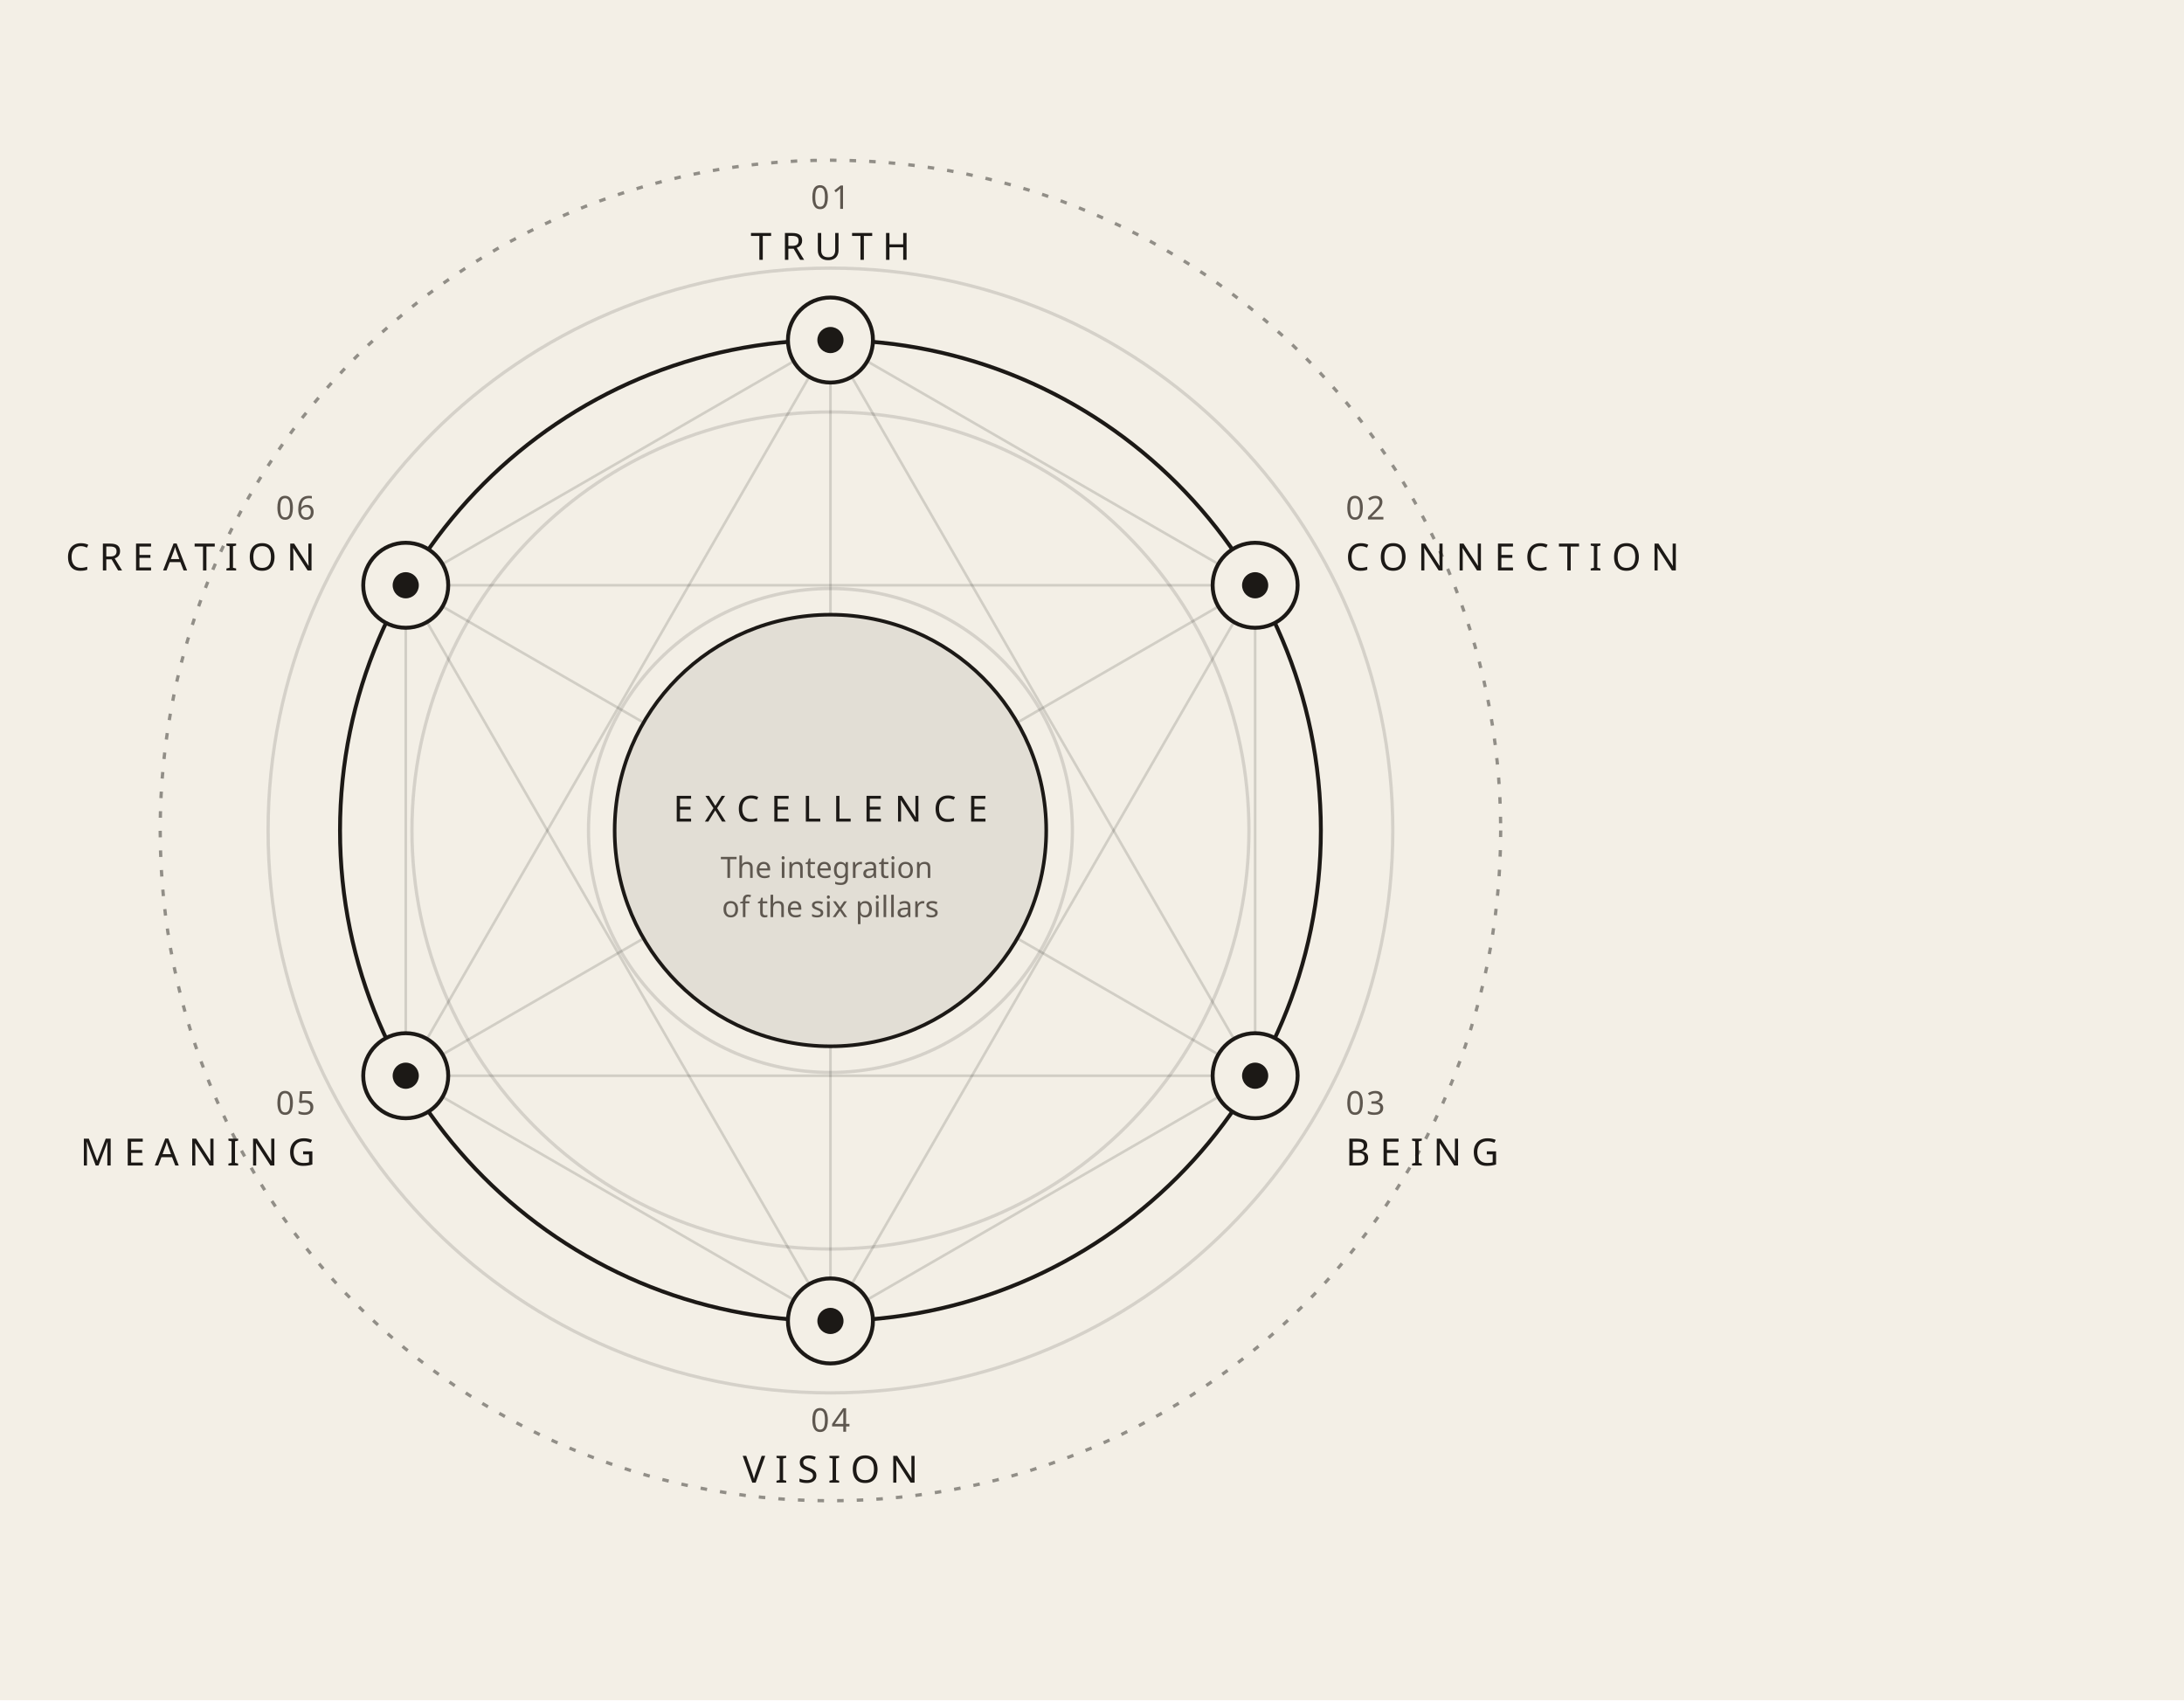
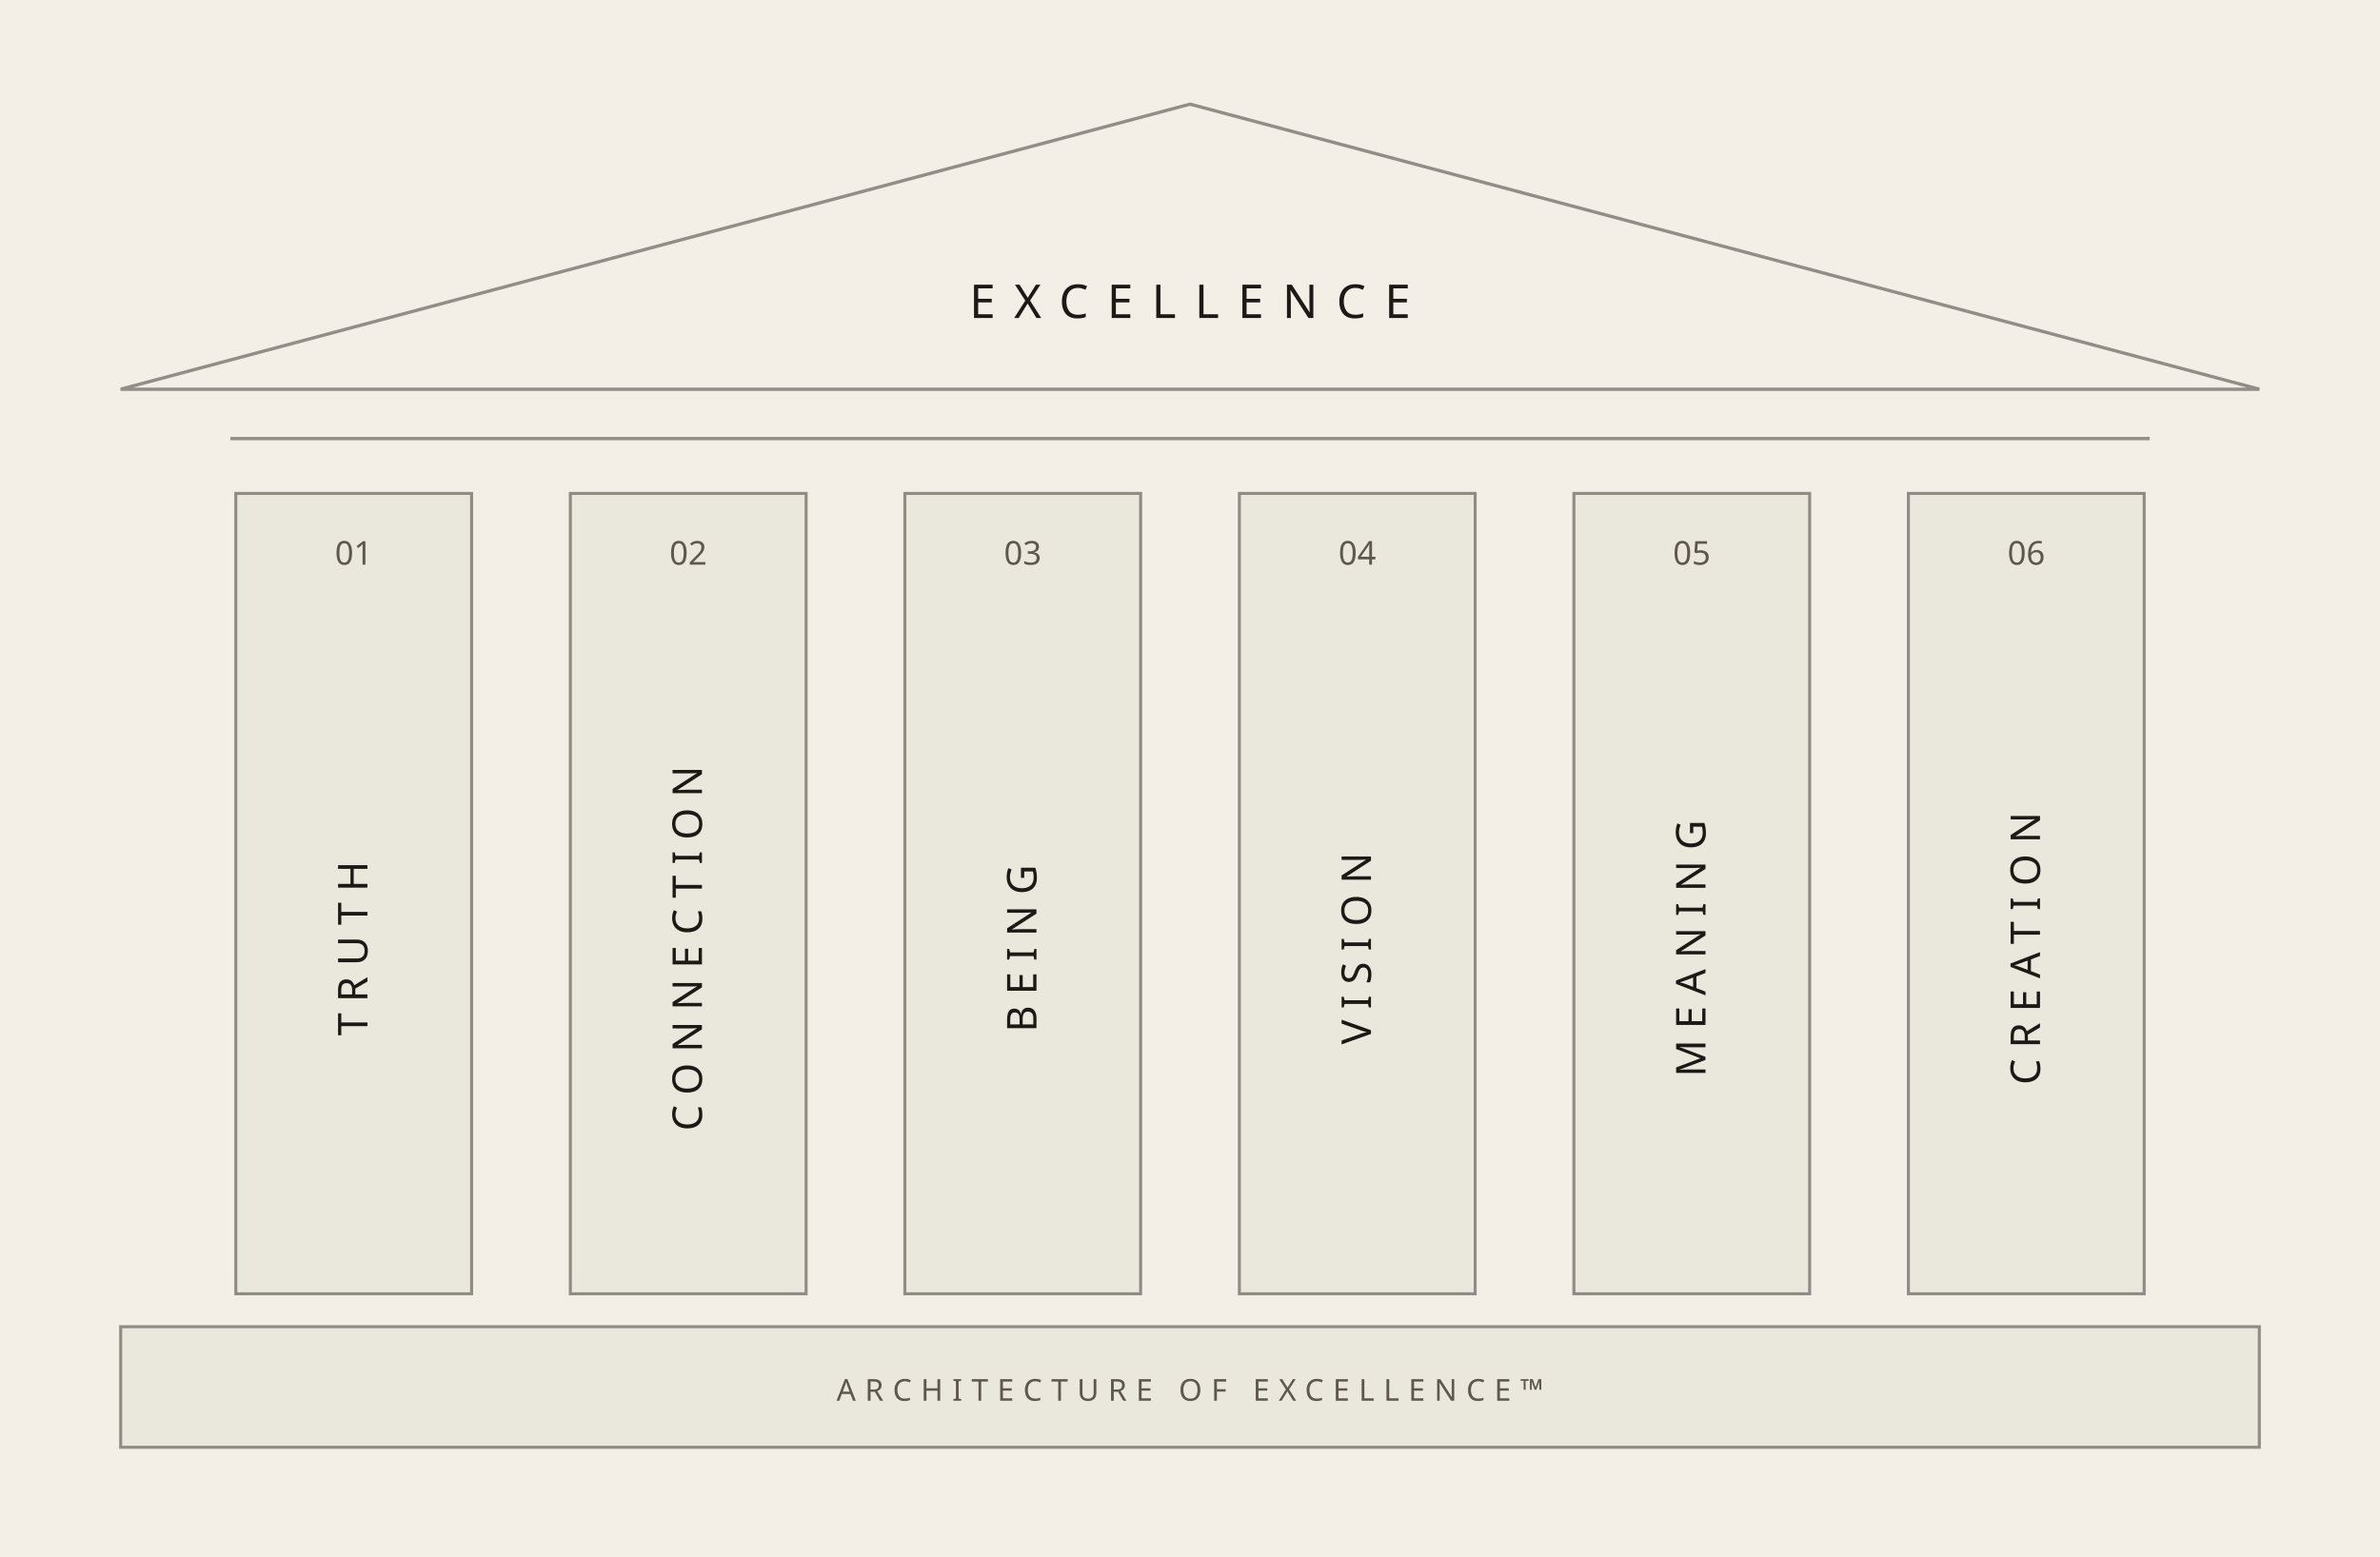
- <svg xmlns="http://www.w3.org/2000/svg" id="diagram-b-pillar-model" viewBox="-24 -24 668 520" width="668" height="520">
-   <rect x="-24" y="-24" width="668" height="520" fill="rgb(243, 239, 230)" />
-   <circle cx="230" cy="230" r="205" fill="none" stroke="rgba(28, 25, 22, 0.45)" stroke-width="1px" stroke-dasharray="2px, 4px" stroke-linecap="butt" stroke-linejoin="miter" opacity="1" />
-   <circle cx="230" cy="230" r="172" fill="none" stroke="rgba(28, 25, 22, 0.14)" stroke-width="1px" stroke-linecap="butt" stroke-linejoin="miter" opacity="1" />
-   <circle cx="230" cy="230" r="128" fill="none" stroke="rgba(28, 25, 22, 0.14)" stroke-width="1px" stroke-linecap="butt" stroke-linejoin="miter" opacity="1" />
-   <line x1="230" y1="80" x2="359.9" y2="155" fill="rgb(0, 0, 0)" stroke="rgba(28, 25, 22, 0.16)" stroke-width="0.8px" stroke-linecap="butt" stroke-linejoin="miter" opacity="1" />
-   <line x1="230" y1="80" x2="359.9" y2="305" fill="rgb(0, 0, 0)" stroke="rgba(28, 25, 22, 0.16)" stroke-width="0.8px" stroke-linecap="butt" stroke-linejoin="miter" opacity="1" />
-   <line x1="230" y1="80" x2="230" y2="380" fill="rgb(0, 0, 0)" stroke="rgba(28, 25, 22, 0.16)" stroke-width="0.8px" stroke-linecap="butt" stroke-linejoin="miter" opacity="1" />
-   <line x1="230" y1="80" x2="100.1" y2="305" fill="rgb(0, 0, 0)" stroke="rgba(28, 25, 22, 0.16)" stroke-width="0.8px" stroke-linecap="butt" stroke-linejoin="miter" opacity="1" />
-   <line x1="230" y1="80" x2="100.1" y2="155" fill="rgb(0, 0, 0)" stroke="rgba(28, 25, 22, 0.16)" stroke-width="0.8px" stroke-linecap="butt" stroke-linejoin="miter" opacity="1" />
-   <line x1="359.9" y1="155" x2="359.9" y2="305" fill="rgb(0, 0, 0)" stroke="rgba(28, 25, 22, 0.16)" stroke-width="0.8px" stroke-linecap="butt" stroke-linejoin="miter" opacity="1" />
-   <line x1="359.9" y1="155" x2="230" y2="380" fill="rgb(0, 0, 0)" stroke="rgba(28, 25, 22, 0.16)" stroke-width="0.8px" stroke-linecap="butt" stroke-linejoin="miter" opacity="1" />
-   <line x1="359.9" y1="155" x2="100.1" y2="305" fill="rgb(0, 0, 0)" stroke="rgba(28, 25, 22, 0.16)" stroke-width="0.8px" stroke-linecap="butt" stroke-linejoin="miter" opacity="1" />
-   <line x1="359.9" y1="155" x2="100.1" y2="155" fill="rgb(0, 0, 0)" stroke="rgba(28, 25, 22, 0.16)" stroke-width="0.8px" stroke-linecap="butt" stroke-linejoin="miter" opacity="1" />
-   <line x1="359.9" y1="305" x2="230" y2="380" fill="rgb(0, 0, 0)" stroke="rgba(28, 25, 22, 0.16)" stroke-width="0.8px" stroke-linecap="butt" stroke-linejoin="miter" opacity="1" />
-   <line x1="359.9" y1="305" x2="100.1" y2="305" fill="rgb(0, 0, 0)" stroke="rgba(28, 25, 22, 0.16)" stroke-width="0.8px" stroke-linecap="butt" stroke-linejoin="miter" opacity="1" />
-   <line x1="359.9" y1="305" x2="100.1" y2="155" fill="rgb(0, 0, 0)" stroke="rgba(28, 25, 22, 0.16)" stroke-width="0.8px" stroke-linecap="butt" stroke-linejoin="miter" opacity="1" />
-   <line x1="230" y1="380" x2="100.1" y2="305" fill="rgb(0, 0, 0)" stroke="rgba(28, 25, 22, 0.16)" stroke-width="0.8px" stroke-linecap="butt" stroke-linejoin="miter" opacity="1" />
-   <line x1="230" y1="380" x2="100.1" y2="155" fill="rgb(0, 0, 0)" stroke="rgba(28, 25, 22, 0.16)" stroke-width="0.8px" stroke-linecap="butt" stroke-linejoin="miter" opacity="1" />
-   <line x1="100.1" y1="305" x2="100.1" y2="155" fill="rgb(0, 0, 0)" stroke="rgba(28, 25, 22, 0.16)" stroke-width="0.8px" stroke-linecap="butt" stroke-linejoin="miter" opacity="1" />
-   <circle cx="230" cy="230" r="150" fill="none" stroke="rgb(28, 25, 22)" stroke-width="1.2px" stroke-linecap="butt" stroke-linejoin="miter" opacity="1" />
-   <circle cx="230" cy="230" r="66" fill="rgb(243, 239, 230)" stroke="none" stroke-width="1px" stroke-linecap="butt" stroke-linejoin="miter" opacity="1" />
-   <circle cx="230" cy="230" r="66" fill="rgba(28, 25, 22, 0.08)" stroke="rgb(28, 25, 22)" stroke-width="1.1px" stroke-linecap="butt" stroke-linejoin="miter" opacity="1" />
-   <circle cx="230" cy="230" r="74" fill="none" stroke="rgba(28, 25, 22, 0.14)" stroke-width="1px" stroke-linecap="butt" stroke-linejoin="miter" opacity="1" />
-   <text x="230" y="223" text-anchor="middle" dominant-baseline="central" fill="rgb(28, 25, 22)" stroke="none" stroke-width="1px" stroke-linecap="butt" stroke-linejoin="miter" font-family="Manrope, sans-serif" font-size="11px" font-weight="500" letter-spacing="3.52px" opacity="1">EXCELLENCE</text>
-   <text text-anchor="middle" dominant-baseline="central" fill="rgb(94, 87, 79)" stroke="none" stroke-width="1px" stroke-linecap="butt" stroke-linejoin="miter" font-family="Manrope, sans-serif" font-size="9px" font-weight="300" opacity="1">
-     <tspan x="230" y="241">The integration</tspan>
-     <tspan x="230" y="253">of the six pillars</tspan>
-   </text>
-   <circle cx="230" cy="80" r="13" fill="rgb(243, 239, 230)" stroke="rgb(28, 25, 22)" stroke-width="1.2px" stroke-linecap="butt" stroke-linejoin="miter" opacity="1" />
-   <circle cx="230" cy="80" r="4" fill="rgb(28, 25, 22)" stroke="none" stroke-width="1px" stroke-linecap="butt" stroke-linejoin="miter" opacity="1" />
-   <text x="230" y="36" text-anchor="middle" dominant-baseline="central" fill="rgb(94, 87, 79)" stroke="none" stroke-width="1px" stroke-linecap="butt" stroke-linejoin="miter" font-family="Manrope, sans-serif" font-size="10px" font-weight="300" letter-spacing="0.6px" opacity="1">01</text>
-   <text x="230" y="51" text-anchor="middle" dominant-baseline="central" fill="rgb(28, 25, 22)" stroke="none" stroke-width="1px" stroke-linecap="butt" stroke-linejoin="miter" font-family="Manrope, sans-serif" font-size="11.5px" font-weight="400" letter-spacing="2.99px" opacity="1">TRUTH</text>
-   <circle cx="359.9" cy="155" r="13" fill="rgb(243, 239, 230)" stroke="rgb(28, 25, 22)" stroke-width="1.2px" stroke-linecap="butt" stroke-linejoin="miter" opacity="1" />
-   <circle cx="359.9" cy="155" r="4" fill="rgb(28, 25, 22)" stroke="none" stroke-width="1px" stroke-linecap="butt" stroke-linejoin="miter" opacity="1" />
-   <text x="387.6" y="131" text-anchor="start" dominant-baseline="central" fill="rgb(94, 87, 79)" stroke="none" stroke-width="1px" stroke-linecap="butt" stroke-linejoin="miter" font-family="Manrope, sans-serif" font-size="10px" font-weight="300" letter-spacing="0.6px" opacity="1">02</text>
-   <text x="387.6" y="146" text-anchor="start" dominant-baseline="central" fill="rgb(28, 25, 22)" stroke="none" stroke-width="1px" stroke-linecap="butt" stroke-linejoin="miter" font-family="Manrope, sans-serif" font-size="11.5px" font-weight="400" letter-spacing="2.99px" opacity="1">CONNECTION</text>
-   <circle cx="359.9" cy="305" r="13" fill="rgb(243, 239, 230)" stroke="rgb(28, 25, 22)" stroke-width="1.2px" stroke-linecap="butt" stroke-linejoin="miter" opacity="1" />
-   <circle cx="359.9" cy="305" r="4" fill="rgb(28, 25, 22)" stroke="none" stroke-width="1px" stroke-linecap="butt" stroke-linejoin="miter" opacity="1" />
-   <text x="387.6" y="313" text-anchor="start" dominant-baseline="central" fill="rgb(94, 87, 79)" stroke="none" stroke-width="1px" stroke-linecap="butt" stroke-linejoin="miter" font-family="Manrope, sans-serif" font-size="10px" font-weight="300" letter-spacing="0.6px" opacity="1">03</text>
-   <text x="387.6" y="328" text-anchor="start" dominant-baseline="central" fill="rgb(28, 25, 22)" stroke="none" stroke-width="1px" stroke-linecap="butt" stroke-linejoin="miter" font-family="Manrope, sans-serif" font-size="11.5px" font-weight="400" letter-spacing="2.99px" opacity="1">BEING</text>
-   <circle cx="230" cy="380" r="13" fill="rgb(243, 239, 230)" stroke="rgb(28, 25, 22)" stroke-width="1.2px" stroke-linecap="butt" stroke-linejoin="miter" opacity="1" />
-   <circle cx="230" cy="380" r="4" fill="rgb(28, 25, 22)" stroke="none" stroke-width="1px" stroke-linecap="butt" stroke-linejoin="miter" opacity="1" />
-   <text x="230" y="410" text-anchor="middle" dominant-baseline="central" fill="rgb(94, 87, 79)" stroke="none" stroke-width="1px" stroke-linecap="butt" stroke-linejoin="miter" font-family="Manrope, sans-serif" font-size="10px" font-weight="300" letter-spacing="0.6px" opacity="1">04</text>
-   <text x="230" y="425" text-anchor="middle" dominant-baseline="central" fill="rgb(28, 25, 22)" stroke="none" stroke-width="1px" stroke-linecap="butt" stroke-linejoin="miter" font-family="Manrope, sans-serif" font-size="11.5px" font-weight="400" letter-spacing="2.99px" opacity="1">VISION</text>
-   <circle cx="100.1" cy="305" r="13" fill="rgb(243, 239, 230)" stroke="rgb(28, 25, 22)" stroke-width="1.2px" stroke-linecap="butt" stroke-linejoin="miter" opacity="1" />
-   <circle cx="100.1" cy="305" r="4" fill="rgb(28, 25, 22)" stroke="none" stroke-width="1px" stroke-linecap="butt" stroke-linejoin="miter" opacity="1" />
-   <text x="72.4" y="313" text-anchor="end" dominant-baseline="central" fill="rgb(94, 87, 79)" stroke="none" stroke-width="1px" stroke-linecap="butt" stroke-linejoin="miter" font-family="Manrope, sans-serif" font-size="10px" font-weight="300" letter-spacing="0.6px" opacity="1">05</text>
-   <text x="72.4" y="328" text-anchor="end" dominant-baseline="central" fill="rgb(28, 25, 22)" stroke="none" stroke-width="1px" stroke-linecap="butt" stroke-linejoin="miter" font-family="Manrope, sans-serif" font-size="11.5px" font-weight="400" letter-spacing="2.99px" opacity="1">MEANING</text>
-   <circle cx="100.1" cy="155" r="13" fill="rgb(243, 239, 230)" stroke="rgb(28, 25, 22)" stroke-width="1.2px" stroke-linecap="butt" stroke-linejoin="miter" opacity="1" />
-   <circle cx="100.1" cy="155" r="4" fill="rgb(28, 25, 22)" stroke="none" stroke-width="1px" stroke-linecap="butt" stroke-linejoin="miter" opacity="1" />
-   <text x="72.4" y="131" text-anchor="end" dominant-baseline="central" fill="rgb(94, 87, 79)" stroke="none" stroke-width="1px" stroke-linecap="butt" stroke-linejoin="miter" font-family="Manrope, sans-serif" font-size="10px" font-weight="300" letter-spacing="0.6px" opacity="1">06</text>
-   <text x="72.4" y="146" text-anchor="end" dominant-baseline="central" fill="rgb(28, 25, 22)" stroke="none" stroke-width="1px" stroke-linecap="butt" stroke-linejoin="miter" font-family="Manrope, sans-serif" font-size="11.5px" font-weight="400" letter-spacing="2.99px" opacity="1">CREATION</text>
+ <svg xmlns="http://www.w3.org/2000/svg" id="diagram-b-pillar-model" viewBox="-24 -24 868 568" width="868" height="568">
+   <rect x="-24" y="-24" width="868" height="568" fill="rgb(243, 239, 230)" />
+   <polygon points="20,118 410,14 800,118" fill="none" stroke="rgba(28, 25, 22, 0.45)" stroke-width="1.2px" stroke-linecap="butt" stroke-linejoin="miter" opacity="1" />
+   <text x="410" y="92" text-anchor="middle" fill="rgb(28, 25, 22)" stroke="none" stroke-width="1px" stroke-linecap="butt" stroke-linejoin="miter" font-family="Manrope, sans-serif" font-size="17px" font-weight="400" letter-spacing="6.8px" opacity="1">EXCELLENCE</text>
+   <line x1="60" y1="136" x2="760" y2="136" fill="none" stroke="rgba(28, 25, 22, 0.45)" stroke-width="1.2px" stroke-linecap="butt" stroke-linejoin="miter" opacity="1" />
+   <rect x="62" y="156" width="86" height="292" fill="rgba(28, 25, 22, 0.04)" stroke="rgba(28, 25, 22, 0.45)" stroke-width="1.1px" stroke-linecap="butt" stroke-linejoin="miter" opacity="1" />
+   <text x="105" y="182" text-anchor="middle" fill="rgb(94, 87, 79)" stroke="none" stroke-width="1px" stroke-linecap="butt" stroke-linejoin="miter" font-family="Manrope, sans-serif" font-size="12px" font-weight="300" opacity="1">01</text>
+   <text transform="translate(110,322) rotate(-90)" text-anchor="middle" fill="rgb(28, 25, 22)" stroke="none" stroke-width="1px" stroke-linecap="butt" stroke-linejoin="miter" font-family="Manrope, sans-serif" font-size="15px" font-weight="400" letter-spacing="3.9px" opacity="1">TRUTH</text>
+   <rect x="184" y="156" width="86" height="292" fill="rgba(28, 25, 22, 0.04)" stroke="rgba(28, 25, 22, 0.45)" stroke-width="1.1px" stroke-linecap="butt" stroke-linejoin="miter" opacity="1" />
+   <text x="227" y="182" text-anchor="middle" fill="rgb(94, 87, 79)" stroke="none" stroke-width="1px" stroke-linecap="butt" stroke-linejoin="miter" font-family="Manrope, sans-serif" font-size="12px" font-weight="300" opacity="1">02</text>
+   <text transform="translate(232,322) rotate(-90)" text-anchor="middle" fill="rgb(28, 25, 22)" stroke="none" stroke-width="1px" stroke-linecap="butt" stroke-linejoin="miter" font-family="Manrope, sans-serif" font-size="15px" font-weight="400" letter-spacing="3.9px" opacity="1">CONNECTION</text>
+   <rect x="306" y="156" width="86" height="292" fill="rgba(28, 25, 22, 0.04)" stroke="rgba(28, 25, 22, 0.45)" stroke-width="1.1px" stroke-linecap="butt" stroke-linejoin="miter" opacity="1" />
+   <text x="349" y="182" text-anchor="middle" fill="rgb(94, 87, 79)" stroke="none" stroke-width="1px" stroke-linecap="butt" stroke-linejoin="miter" font-family="Manrope, sans-serif" font-size="12px" font-weight="300" opacity="1">03</text>
+   <text transform="translate(354,322) rotate(-90)" text-anchor="middle" fill="rgb(28, 25, 22)" stroke="none" stroke-width="1px" stroke-linecap="butt" stroke-linejoin="miter" font-family="Manrope, sans-serif" font-size="15px" font-weight="400" letter-spacing="3.9px" opacity="1">BEING</text>
+   <rect x="428" y="156" width="86" height="292" fill="rgba(28, 25, 22, 0.04)" stroke="rgba(28, 25, 22, 0.45)" stroke-width="1.1px" stroke-linecap="butt" stroke-linejoin="miter" opacity="1" />
+   <text x="471" y="182" text-anchor="middle" fill="rgb(94, 87, 79)" stroke="none" stroke-width="1px" stroke-linecap="butt" stroke-linejoin="miter" font-family="Manrope, sans-serif" font-size="12px" font-weight="300" opacity="1">04</text>
+   <text transform="translate(476,322) rotate(-90)" text-anchor="middle" fill="rgb(28, 25, 22)" stroke="none" stroke-width="1px" stroke-linecap="butt" stroke-linejoin="miter" font-family="Manrope, sans-serif" font-size="15px" font-weight="400" letter-spacing="3.9px" opacity="1">VISION</text>
+   <rect x="550" y="156" width="86" height="292" fill="rgba(28, 25, 22, 0.04)" stroke="rgba(28, 25, 22, 0.45)" stroke-width="1.1px" stroke-linecap="butt" stroke-linejoin="miter" opacity="1" />
+   <text x="593" y="182" text-anchor="middle" fill="rgb(94, 87, 79)" stroke="none" stroke-width="1px" stroke-linecap="butt" stroke-linejoin="miter" font-family="Manrope, sans-serif" font-size="12px" font-weight="300" opacity="1">05</text>
+   <text transform="translate(598,322) rotate(-90)" text-anchor="middle" fill="rgb(28, 25, 22)" stroke="none" stroke-width="1px" stroke-linecap="butt" stroke-linejoin="miter" font-family="Manrope, sans-serif" font-size="15px" font-weight="400" letter-spacing="3.9px" opacity="1">MEANING</text>
+   <rect x="672" y="156" width="86" height="292" fill="rgba(28, 25, 22, 0.04)" stroke="rgba(28, 25, 22, 0.45)" stroke-width="1.1px" stroke-linecap="butt" stroke-linejoin="miter" opacity="1" />
+   <text x="715" y="182" text-anchor="middle" fill="rgb(94, 87, 79)" stroke="none" stroke-width="1px" stroke-linecap="butt" stroke-linejoin="miter" font-family="Manrope, sans-serif" font-size="12px" font-weight="300" opacity="1">06</text>
+   <text transform="translate(720,322) rotate(-90)" text-anchor="middle" fill="rgb(28, 25, 22)" stroke="none" stroke-width="1px" stroke-linecap="butt" stroke-linejoin="miter" font-family="Manrope, sans-serif" font-size="15px" font-weight="400" letter-spacing="3.9px" opacity="1">CREATION</text>
+   <rect x="20" y="460" width="780" height="44" fill="rgba(28, 25, 22, 0.04)" stroke="rgba(28, 25, 22, 0.45)" stroke-width="1.1px" stroke-linecap="butt" stroke-linejoin="miter" opacity="1" />
+   <text x="410" y="487" text-anchor="middle" fill="rgb(94, 87, 79)" stroke="none" stroke-width="1px" stroke-linecap="butt" stroke-linejoin="miter" font-family="Manrope, sans-serif" font-size="11px" font-weight="500" letter-spacing="3.3px" opacity="1">ARCHITECTURE OF EXCELLENCE™</text>
</svg>
